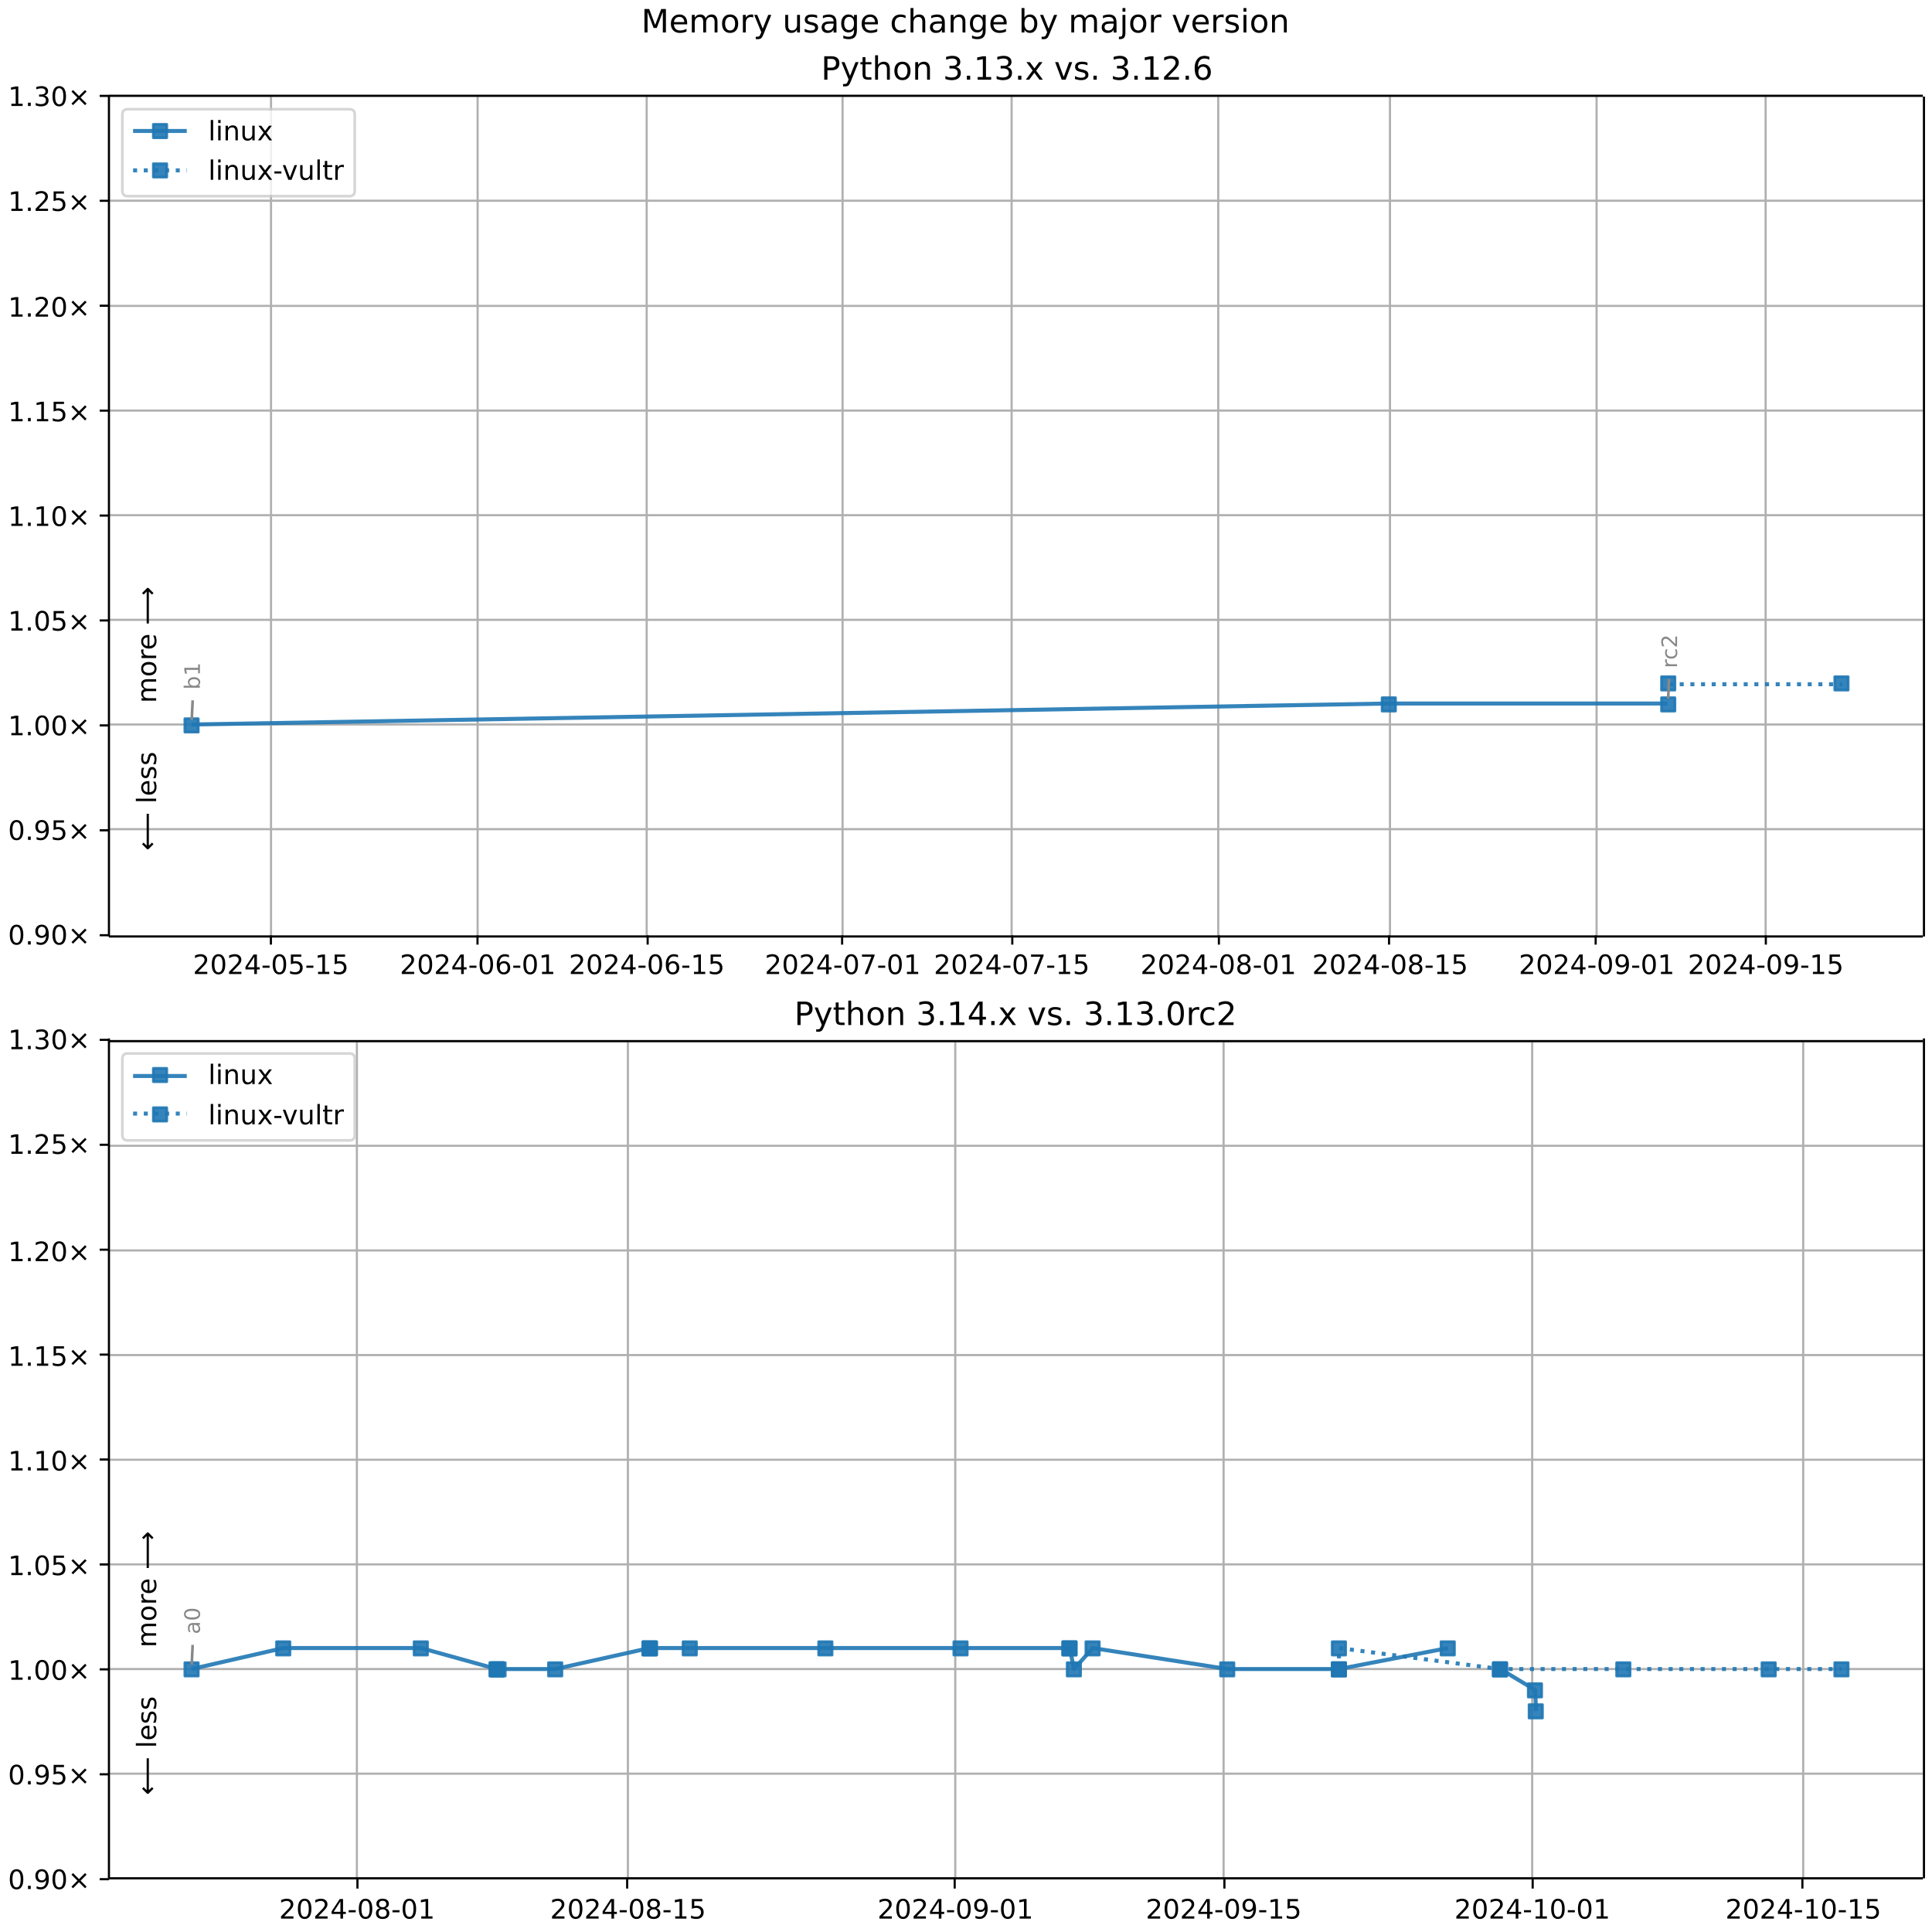
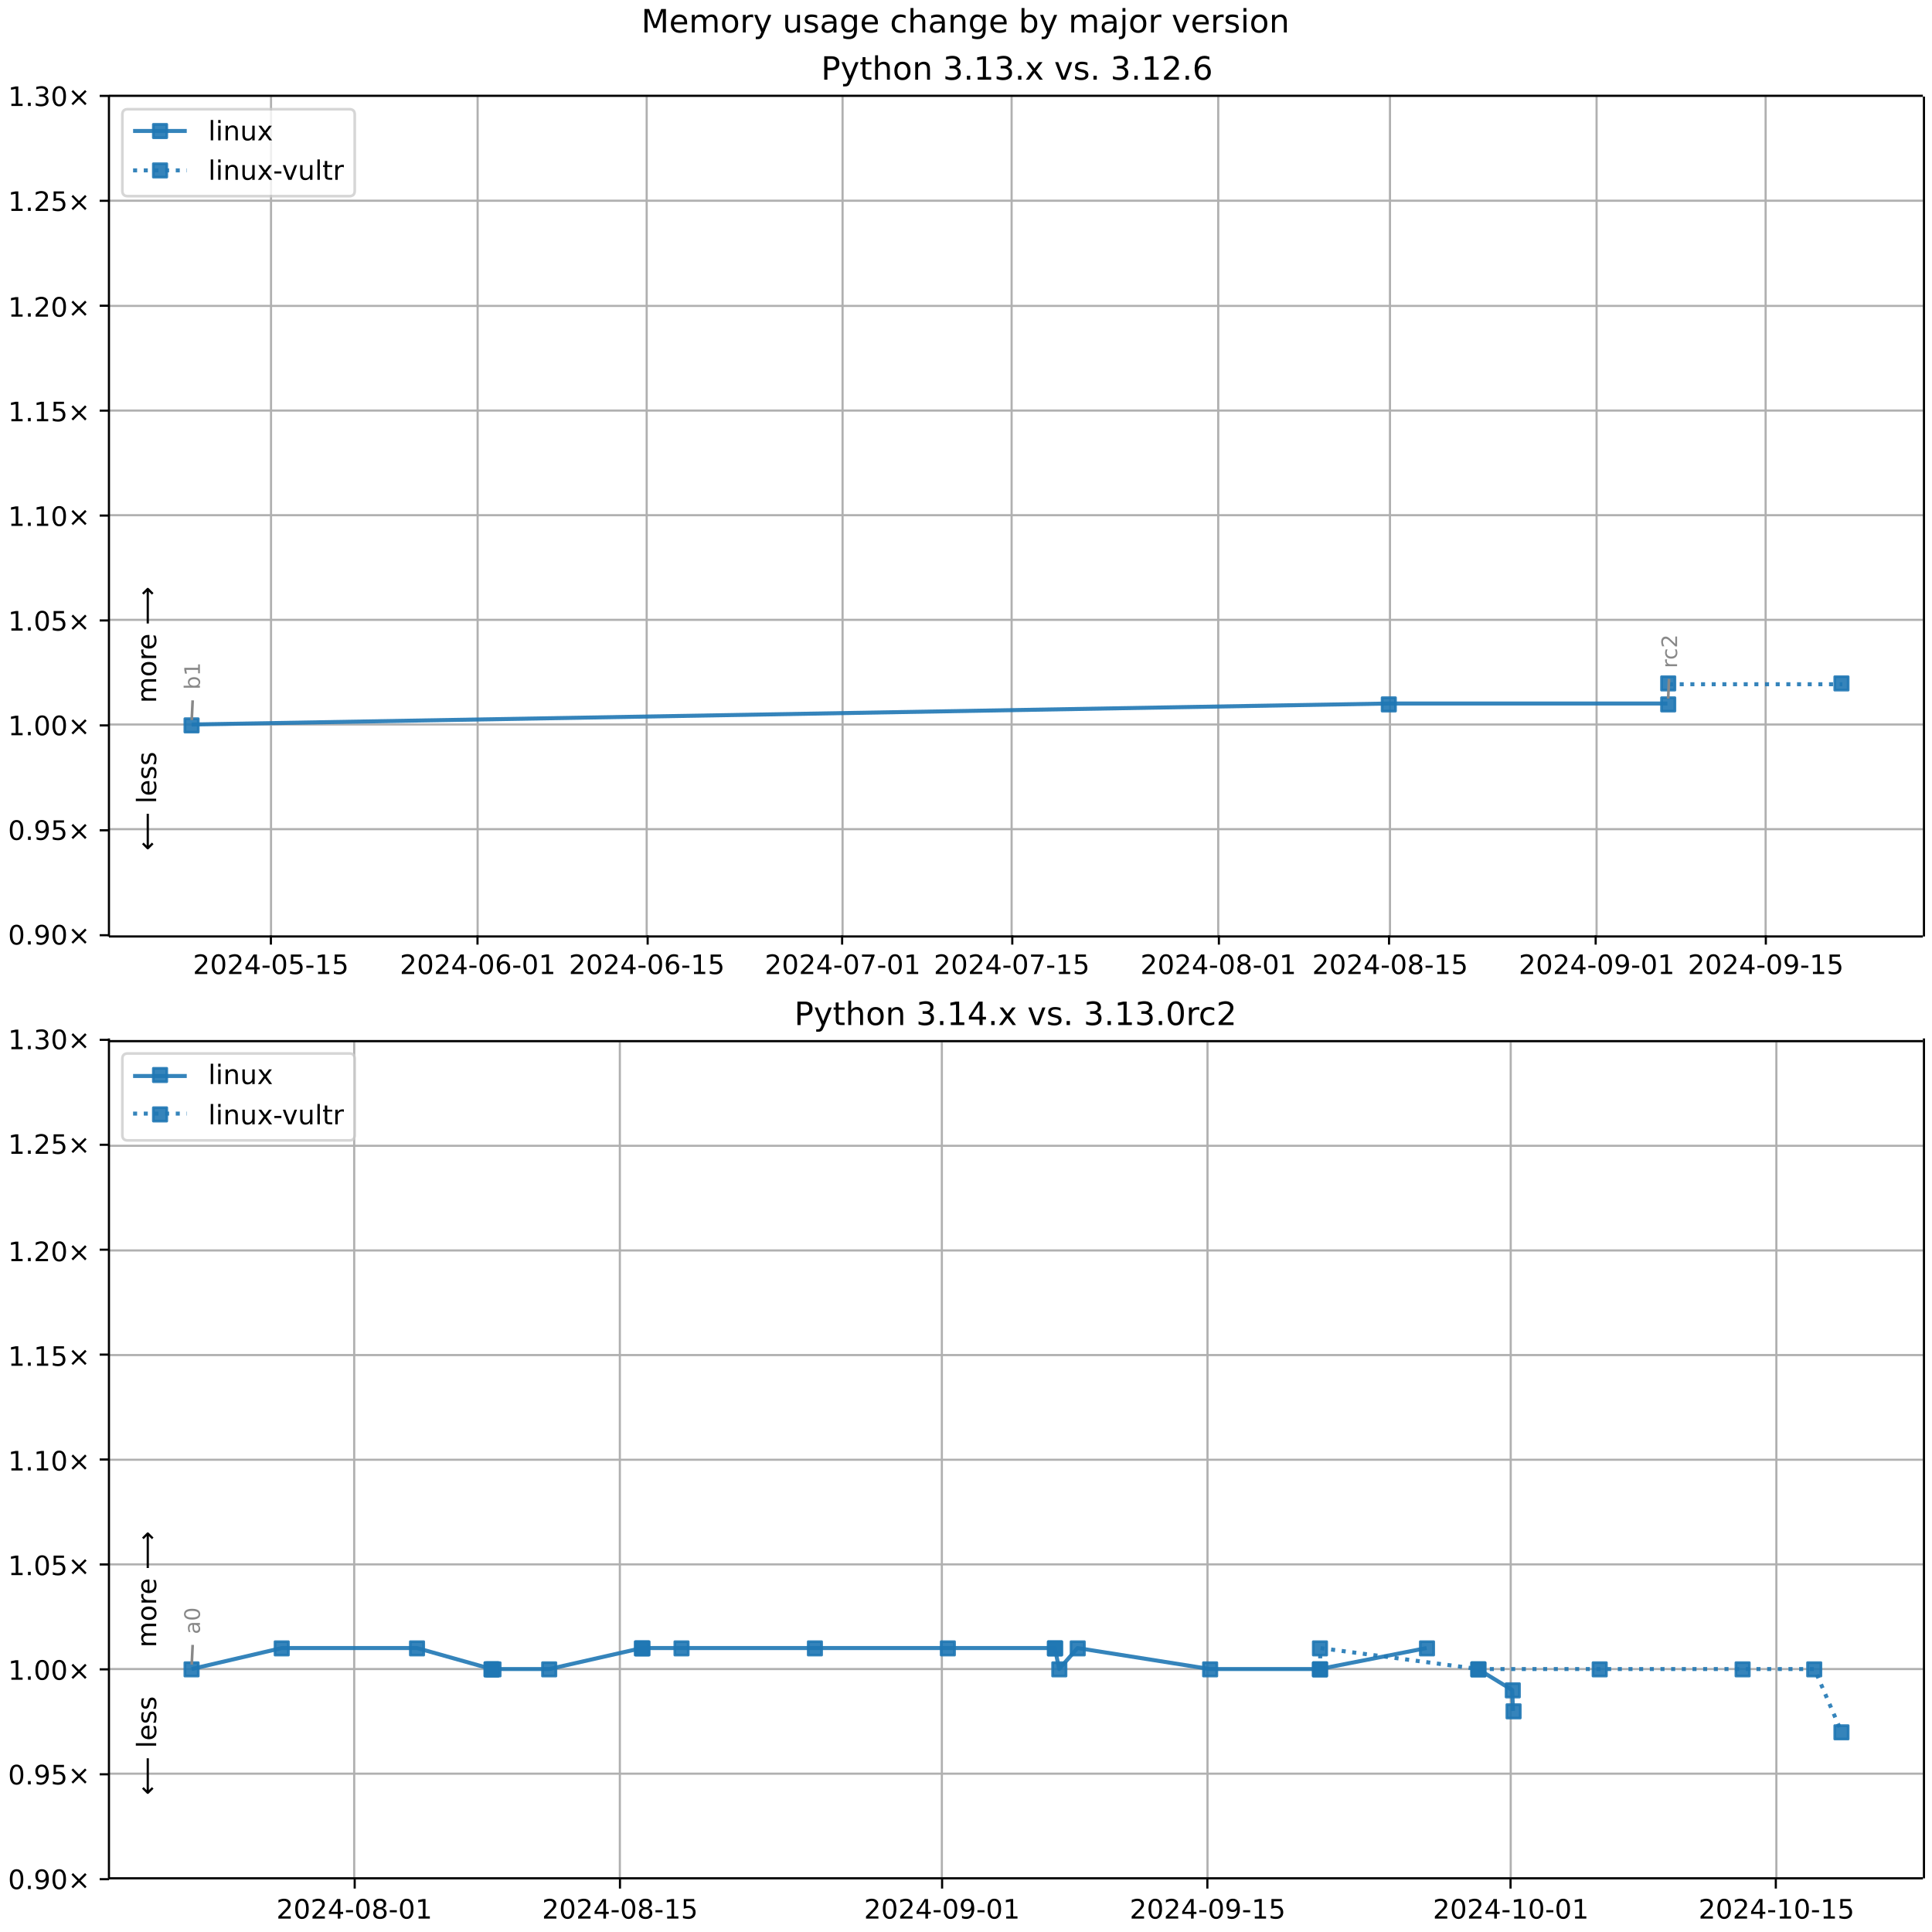
<svg xmlns="http://www.w3.org/2000/svg" xmlns:xlink="http://www.w3.org/1999/xlink" width="720pt" height="720pt" version="1.1" viewBox="0 0 720 720">
  <defs>
    <style type="text/css">*{stroke-linejoin: round; stroke-linecap: butt}</style>
  </defs>
  <path d="m0 720h720v-720h-720z" fill="#fff" />
  <path d="m40.6 349h676v-313h-676z" fill="#fff" />
  <path d="m101 349v-313" clip-path="url(#g)" fill="none" stroke="#b0b0b0" stroke-linecap="square" stroke-width=".8" />
  <defs>
    <path id="m" d="m0 0v3.5" stroke="#000" stroke-width=".8" />
  </defs>
  <use x="100.953" y="348.529" stroke="#000000" stroke-width=".8" xlink:href="#m" />
  <g transform="translate(71.9 363) scale(.1 -.1)">
    <defs>
      <path id="d" transform="scale(.0156)" d="m1228 531h2203v-531h-2962v531q359 372 979 998 621 627 780 809 303 340 423 576 121 236 121 464 0 372-261 606-261 235-680 235-297 0-627-103-329-103-704-313v638q381 153 712 231 332 78 607 78 725 0 1156-363 431-362 431-968 0-288-108-546-107-257-392-607-78-91-497-524-418-433-1181-1211z" />
      <path id="a" transform="scale(.0156)" d="m2034 4250q-487 0-733-480-245-479-245-1442 0-959 245-1439 246-480 733-480 491 0 736 480 246 480 246 1439 0 963-246 1442-245 480-736 480zm0 500q785 0 1199-621 414-620 414-1801 0-1178-414-1799-414-620-1199-620-784 0-1198 620-414 621-414 1799 0 1181 414 1801 414 621 1198 621z" />
      <path id="l" transform="scale(.0156)" d="m2419 4116-1594-2491h1594v2491zm-166 550h794v-3041h666v-525h-666v-1100h-628v1100h-2106v609l1940 2957z" />
      <path id="e" transform="scale(.0156)" d="m313 2009h1684v-512h-1684v512z" />
      <path id="k" transform="scale(.0156)" d="m691 4666h2478v-532h-1900v-1143q137 47 274 70 138 23 276 23 781 0 1237-428 457-428 457-1159 0-753-469-1171-469-417-1322-417-294 0-599 50-304 50-629 150v635q281-153 581-228t634-75q541 0 856 284 316 284 316 772 0 487-316 771-315 285-856 285-253 0-505-56-251-56-513-175v2344z" />
      <path id="b" transform="scale(.0156)" d="m794 531h1031v3560l-1122-225v575l1116 225h631v-4135h1031v-531h-2687v531z" />
    </defs>
    <use xlink:href="#d" />
    <use x="63.623" xlink:href="#a" />
    <use x="127.246" xlink:href="#d" />
    <use x="190.869" xlink:href="#l" />
    <use x="254.492" xlink:href="#e" />
    <use x="290.576" xlink:href="#a" />
    <use x="354.199" xlink:href="#k" />
    <use x="417.822" xlink:href="#e" />
    <use x="453.906" xlink:href="#b" />
    <use x="517.529" xlink:href="#k" />
  </g>
  <path d="m178 349v-313" clip-path="url(#g)" fill="none" stroke="#b0b0b0" stroke-linecap="square" stroke-width=".8" />
  <use x="177.953" y="348.529" stroke="#000000" stroke-width=".8" xlink:href="#m" />
  <g transform="translate(149 363) scale(.1 -.1)">
    <defs>
      <path id="ag" transform="scale(.0156)" d="m2113 2584q-425 0-674-291-248-290-248-796 0-503 248-796 249-292 674-292t673 292q248 293 248 796 0 506-248 796-248 291-673 291zm1253 1979v-575q-238 112-480 171-242 60-480 60-625 0-955-422-329-422-376-1275 184 272 462 417 279 145 613 145 703 0 1111-427 408-426 408-1160 0-719-425-1154-425-434-1131-434-810 0-1238 620-428 621-428 1799 0 1106 525 1764t1409 658q238 0 480-47t505-140z" />
    </defs>
    <use xlink:href="#d" />
    <use x="63.623" xlink:href="#a" />
    <use x="127.246" xlink:href="#d" />
    <use x="190.869" xlink:href="#l" />
    <use x="254.492" xlink:href="#e" />
    <use x="290.576" xlink:href="#a" />
    <use x="354.199" xlink:href="#ag" />
    <use x="417.822" xlink:href="#e" />
    <use x="453.906" xlink:href="#a" />
    <use x="517.529" xlink:href="#b" />
  </g>
  <path d="m241 349v-313" clip-path="url(#g)" fill="none" stroke="#b0b0b0" stroke-linecap="square" stroke-width=".8" />
  <use x="241.365" y="348.529" stroke="#000000" stroke-width=".8" xlink:href="#m" />
  <g transform="translate(212 363) scale(.1 -.1)">
    <use xlink:href="#d" />
    <use x="63.623" xlink:href="#a" />
    <use x="127.246" xlink:href="#d" />
    <use x="190.869" xlink:href="#l" />
    <use x="254.492" xlink:href="#e" />
    <use x="290.576" xlink:href="#a" />
    <use x="354.199" xlink:href="#ag" />
    <use x="417.822" xlink:href="#e" />
    <use x="453.906" xlink:href="#b" />
    <use x="517.529" xlink:href="#k" />
  </g>
  <path d="m314 349v-313" clip-path="url(#g)" fill="none" stroke="#b0b0b0" stroke-linecap="square" stroke-width=".8" />
  <use x="313.835" y="348.529" stroke="#000000" stroke-width=".8" xlink:href="#m" />
  <g transform="translate(285 363) scale(.1 -.1)">
    <defs>
      <path id="ak" transform="scale(.0156)" d="m525 4666h3e3v-269l-1694-4397h-659l1594 4134h-2241v532z" />
    </defs>
    <use xlink:href="#d" />
    <use x="63.623" xlink:href="#a" />
    <use x="127.246" xlink:href="#d" />
    <use x="190.869" xlink:href="#l" />
    <use x="254.492" xlink:href="#e" />
    <use x="290.576" xlink:href="#a" />
    <use x="354.199" xlink:href="#ak" />
    <use x="417.822" xlink:href="#e" />
    <use x="453.906" xlink:href="#a" />
    <use x="517.529" xlink:href="#b" />
  </g>
  <path d="m377 349v-313" clip-path="url(#g)" fill="none" stroke="#b0b0b0" stroke-linecap="square" stroke-width=".8" />
  <use x="377.247" y="348.529" stroke="#000000" stroke-width=".8" xlink:href="#m" />
  <g transform="translate(348 363) scale(.1 -.1)">
    <use xlink:href="#d" />
    <use x="63.623" xlink:href="#a" />
    <use x="127.246" xlink:href="#d" />
    <use x="190.869" xlink:href="#l" />
    <use x="254.492" xlink:href="#e" />
    <use x="290.576" xlink:href="#a" />
    <use x="354.199" xlink:href="#ak" />
    <use x="417.822" xlink:href="#e" />
    <use x="453.906" xlink:href="#b" />
    <use x="517.529" xlink:href="#k" />
  </g>
  <path d="m454 349v-313" clip-path="url(#g)" fill="none" stroke="#b0b0b0" stroke-linecap="square" stroke-width=".8" />
  <use x="454.247" y="348.529" stroke="#000000" stroke-width=".8" xlink:href="#m" />
  <g transform="translate(425 363) scale(.1 -.1)">
    <defs>
      <path id="ad" transform="scale(.0156)" d="m2034 2216q-450 0-708-241-257-241-257-662 0-422 257-663 258-241 708-241t709 242q260 243 260 662 0 421-258 662-257 241-711 241zm-631 268q-406 100-633 378-226 279-226 679 0 559 398 884 399 325 1092 325 697 0 1094-325t397-884q0-400-227-679-226-278-629-378 456-106 710-416 255-309 255-755 0-679-414-1042-414-362-1186-362-771 0-1186 362-414 363-414 1042 0 446 256 755 257 310 713 416zm-231 997q0-362 226-565 227-203 636-203 407 0 636 203 230 203 230 565 0 363-230 566-229 203-636 203-409 0-636-203-226-203-226-566z" />
    </defs>
    <use xlink:href="#d" />
    <use x="63.623" xlink:href="#a" />
    <use x="127.246" xlink:href="#d" />
    <use x="190.869" xlink:href="#l" />
    <use x="254.492" xlink:href="#e" />
    <use x="290.576" xlink:href="#a" />
    <use x="354.199" xlink:href="#ad" />
    <use x="417.822" xlink:href="#e" />
    <use x="453.906" xlink:href="#a" />
    <use x="517.529" xlink:href="#b" />
  </g>
  <path d="m518 349v-313" clip-path="url(#g)" fill="none" stroke="#b0b0b0" stroke-linecap="square" stroke-width=".8" />
  <use x="517.659" y="348.529" stroke="#000000" stroke-width=".8" xlink:href="#m" />
  <g transform="translate(489 363) scale(.1 -.1)">
    <use xlink:href="#d" />
    <use x="63.623" xlink:href="#a" />
    <use x="127.246" xlink:href="#d" />
    <use x="190.869" xlink:href="#l" />
    <use x="254.492" xlink:href="#e" />
    <use x="290.576" xlink:href="#a" />
    <use x="354.199" xlink:href="#ad" />
    <use x="417.822" xlink:href="#e" />
    <use x="453.906" xlink:href="#b" />
    <use x="517.529" xlink:href="#k" />
  </g>
  <path d="m595 349v-313" clip-path="url(#g)" fill="none" stroke="#b0b0b0" stroke-linecap="square" stroke-width=".8" />
  <use x="594.659" y="348.529" stroke="#000000" stroke-width=".8" xlink:href="#m" />
  <g transform="translate(566 363) scale(.1 -.1)">
    <defs>
      <path id="s" transform="scale(.0156)" d="m703 97v575q238-113 481-172 244-59 479-59 625 0 954 420 330 420 377 1277-181-269-460-413-278-144-615-144-700 0-1108 423-408 424-408 1159 0 718 425 1152 425 435 1131 435 810 0 1236-621 427-620 427-1801 0-1103-524-1761-523-658-1407-658-238 0-482 47-243 47-506 141zm1256 1978q425 0 673 290 249 291 249 798 0 503-249 795-248 292-673 292t-673-292-248-795q0-507 248-798 248-290 673-290z" />
    </defs>
    <use xlink:href="#d" />
    <use x="63.623" xlink:href="#a" />
    <use x="127.246" xlink:href="#d" />
    <use x="190.869" xlink:href="#l" />
    <use x="254.492" xlink:href="#e" />
    <use x="290.576" xlink:href="#a" />
    <use x="354.199" xlink:href="#s" />
    <use x="417.822" xlink:href="#e" />
    <use x="453.906" xlink:href="#a" />
    <use x="517.529" xlink:href="#b" />
  </g>
  <path d="m658 349v-313" clip-path="url(#g)" fill="none" stroke="#b0b0b0" stroke-linecap="square" stroke-width=".8" />
  <use x="658.071" y="348.529" stroke="#000000" stroke-width=".8" xlink:href="#m" />
  <g transform="translate(629 363) scale(.1 -.1)">
    <use xlink:href="#d" />
    <use x="63.623" xlink:href="#a" />
    <use x="127.246" xlink:href="#d" />
    <use x="190.869" xlink:href="#l" />
    <use x="254.492" xlink:href="#e" />
    <use x="290.576" xlink:href="#a" />
    <use x="354.199" xlink:href="#s" />
    <use x="417.822" xlink:href="#e" />
    <use x="453.906" xlink:href="#b" />
    <use x="517.529" xlink:href="#k" />
  </g>
  <path d="m40.6 349h676" clip-path="url(#g)" fill="none" stroke="#b0b0b0" stroke-linecap="square" stroke-width=".8" />
  <defs>
    <path id="i" d="m0 0h-3.5" stroke="#000" stroke-width=".8" />
  </defs>
  <use x="40.646" y="348.529" stroke="#000000" stroke-width=".8" xlink:href="#i" />
  <g transform="translate(3 352) scale(.1 -.1)">
    <defs>
      <path id="f" transform="scale(.0156)" d="m684 794h660v-794h-660v794z" />
      <path id="j" transform="scale(.0156)" d="m4488 3438-1429-1435 1429-1428-372-378-1435 1434-1434-1434-369 378 1425 1428-1425 1435 369 378 1434-1435 1435 1435 372-378z" />
    </defs>
    <use xlink:href="#a" />
    <use x="63.623" xlink:href="#f" />
    <use x="95.41" xlink:href="#s" />
    <use x="159.033" xlink:href="#a" />
    <use x="222.656" xlink:href="#j" />
  </g>
  <path d="m40.6 309h676" clip-path="url(#g)" fill="none" stroke="#b0b0b0" stroke-linecap="square" stroke-width=".8" />
  <use x="40.646" y="309.429" stroke="#000000" stroke-width=".8" xlink:href="#i" />
  <g transform="translate(3 313) scale(.1 -.1)">
    <use xlink:href="#a" />
    <use x="63.623" xlink:href="#f" />
    <use x="95.41" xlink:href="#s" />
    <use x="159.033" xlink:href="#k" />
    <use x="222.656" xlink:href="#j" />
  </g>
  <path d="m40.6 270h676" clip-path="url(#g)" fill="none" stroke="#b0b0b0" stroke-linecap="square" stroke-width=".8" />
  <use x="40.646" y="270.33" stroke="#000000" stroke-width=".8" xlink:href="#i" />
  <g transform="translate(3 274) scale(.1 -.1)">
    <use xlink:href="#b" />
    <use x="63.623" xlink:href="#f" />
    <use x="95.41" xlink:href="#a" />
    <use x="159.033" xlink:href="#a" />
    <use x="222.656" xlink:href="#j" />
  </g>
  <path d="m40.6 231h676" clip-path="url(#g)" fill="none" stroke="#b0b0b0" stroke-linecap="square" stroke-width=".8" />
  <use x="40.646" y="231.23" stroke="#000000" stroke-width=".8" xlink:href="#i" />
  <g transform="translate(3 235) scale(.1 -.1)">
    <use xlink:href="#b" />
    <use x="63.623" xlink:href="#f" />
    <use x="95.41" xlink:href="#a" />
    <use x="159.033" xlink:href="#k" />
    <use x="222.656" xlink:href="#j" />
  </g>
  <path d="m40.6 192h676" clip-path="url(#g)" fill="none" stroke="#b0b0b0" stroke-linecap="square" stroke-width=".8" />
  <use x="40.646" y="192.131" stroke="#000000" stroke-width=".8" xlink:href="#i" />
  <g transform="translate(3 196) scale(.1 -.1)">
    <use xlink:href="#b" />
    <use x="63.623" xlink:href="#f" />
    <use x="95.41" xlink:href="#b" />
    <use x="159.033" xlink:href="#a" />
    <use x="222.656" xlink:href="#j" />
  </g>
  <path d="m40.6 153h676" clip-path="url(#g)" fill="none" stroke="#b0b0b0" stroke-linecap="square" stroke-width=".8" />
  <use x="40.646" y="153.031" stroke="#000000" stroke-width=".8" xlink:href="#i" />
  <g transform="translate(3 157) scale(.1 -.1)">
    <use xlink:href="#b" />
    <use x="63.623" xlink:href="#f" />
    <use x="95.41" xlink:href="#b" />
    <use x="159.033" xlink:href="#k" />
    <use x="222.656" xlink:href="#j" />
  </g>
  <path d="m40.6 114h676" clip-path="url(#g)" fill="none" stroke="#b0b0b0" stroke-linecap="square" stroke-width=".8" />
  <use x="40.646" y="113.932" stroke="#000000" stroke-width=".8" xlink:href="#i" />
  <g transform="translate(3 118) scale(.1 -.1)">
    <use xlink:href="#b" />
    <use x="63.623" xlink:href="#f" />
    <use x="95.41" xlink:href="#d" />
    <use x="159.033" xlink:href="#a" />
    <use x="222.656" xlink:href="#j" />
  </g>
  <path d="m40.6 74.8h676" clip-path="url(#g)" fill="none" stroke="#b0b0b0" stroke-linecap="square" stroke-width=".8" />
  <use x="40.646" y="74.832" stroke="#000000" stroke-width=".8" xlink:href="#i" />
  <g transform="translate(3 78.6) scale(.1 -.1)">
    <use xlink:href="#b" />
    <use x="63.623" xlink:href="#f" />
    <use x="95.41" xlink:href="#d" />
    <use x="159.033" xlink:href="#k" />
    <use x="222.656" xlink:href="#j" />
  </g>
  <path d="m40.6 35.7h676" clip-path="url(#g)" fill="none" stroke="#b0b0b0" stroke-linecap="square" stroke-width=".8" />
  <use x="40.646" y="35.733" stroke="#000000" stroke-width=".8" xlink:href="#i" />
  <g transform="translate(3 39.5) scale(.1 -.1)">
    <defs>
      <path id="t" transform="scale(.0156)" d="m2597 2516q453-97 707-404 255-306 255-756 0-690-475-1069-475-378-1350-378-293 0-604 58t-642 174v609q262-153 574-231 313-78 654-78 593 0 904 234t311 681q0 413-289 645-289 233-804 233h-544v519h569q465 0 712 186t247 536q0 359-255 551-254 193-729 193-260 0-557-57-297-56-653-174v562q360 100 674 150t592 50q719 0 1137-327 419-326 419-882 0-388-222-655t-631-370z" />
    </defs>
    <use xlink:href="#b" />
    <use x="63.623" xlink:href="#f" />
    <use x="95.41" xlink:href="#t" />
    <use x="159.033" xlink:href="#a" />
    <use x="222.656" xlink:href="#j" />
  </g>
  <path d="m71.4 270 446-7.82h104" clip-path="url(#g)" fill="none" stroke="#1f77b4" stroke-linecap="square" stroke-opacity=".9" stroke-width="1.5" />
  <defs>
    <path id="c" d="m-2.5 2.5h5v-5h-5z" stroke="#1f77b4" stroke-opacity=".9" />
  </defs>
  <g clip-path="url(#g)" fill="#1f77b4" fill-opacity=".9" stroke="#1f77b4" stroke-opacity=".9">
    <use x="71.389" y="270.33" xlink:href="#c" />
    <use x="517.569" y="262.51" xlink:href="#c" />
    <use x="621.695" y="262.51" xlink:href="#c" />
  </g>
  <g stroke="#1f77b4" stroke-opacity=".9">
    <path d="m622 255h64.6" clip-path="url(#g)" fill="none" stroke-dasharray="1.5,2.475" stroke-width="1.5" />
    <g clip-path="url(#g)" fill="#1f77b4" fill-opacity=".9">
      <use x="621.695" y="254.69" xlink:href="#c" />
      <use x="686.256" y="254.69" xlink:href="#c" />
    </g>
  </g>
  <path d="m40.6 349v-313" fill="none" stroke="#000" stroke-linecap="square" stroke-width=".8" />
  <path d="m717 349v-313" fill="none" stroke="#000" stroke-linecap="square" stroke-width=".8" />
  <path d="m40.6 349h676" fill="none" stroke="#000" stroke-linecap="square" stroke-width=".8" />
  <path d="m40.6 35.7h676" fill="none" stroke="#000" stroke-linecap="square" stroke-width=".8" />
  <path d="m71.8 261-0.348 7.35" fill="none" stroke="#888" stroke-linecap="round" />
  <g transform="translate(74.5 257) rotate(-90) scale(.08 -.08)" fill="#888">
    <defs>
      <path id="ai" transform="scale(.0156)" d="m3116 1747q0 634-261 995t-717 361q-457 0-718-361t-261-995 261-995 718-361q456 0 717 361t261 995zm-1957 1222q182 312 458 463 277 152 661 152 638 0 1036-506 399-506 399-1331t-399-1332q-398-506-1036-506-384 0-661 152-276 152-458 464v-525h-578v4863h578v-1894z" />
    </defs>
    <use xlink:href="#ai" />
    <use x="63.477" xlink:href="#b" />
  </g>
  <path d="m622 253-0.326 7.34" fill="none" stroke="#888" stroke-linecap="round" />
  <g transform="translate(625 249) rotate(-90) scale(.08 -.08)" fill="#888">
    <defs>
      <path id="n" transform="scale(.0156)" d="m2631 2963q-97 56-211 82-114 27-251 27-488 0-749-317t-261-911v-1844h-578v3500h578v-544q182 319 472 473 291 155 707 155 59 0 131-8 72-7 159-23l3-590z" />
      <path id="af" transform="scale(.0156)" d="m3122 3366v-538q-244 135-489 202t-495 67q-560 0-870-355-309-354-309-995t309-996q310-354 870-354 250 0 495 67t489 202v-532q-241-112-499-168-257-57-548-57-791 0-1257 497-465 497-465 1341 0 856 470 1346 471 491 1290 491 265 0 518-55 253-54 491-163z" />
    </defs>
    <use xlink:href="#n" />
    <use x="38.863" xlink:href="#af" />
    <use x="93.844" xlink:href="#d" />
  </g>
  <g clip-path="url(#g)">
    <g transform="translate(58.2 262) rotate(-90) scale(.1 -.1)">
      <defs>
        <path id="ab" transform="scale(.0156)" d="m3328 2828q216 388 516 572t706 184q547 0 844-383 297-382 297-1088v-2113h-578v2094q0 503-179 746-178 244-543 244-447 0-707-297-259-296-259-809v-1978h-578v2094q0 506-178 748t-550 242q-441 0-701-298-259-298-259-808v-1978h-578v3500h578v-544q197 322 472 475t653 153q382 0 649-194 267-193 395-562z" />
        <path id="v" transform="scale(.0156)" d="m1959 3097q-462 0-731-361t-269-989 267-989q268-361 733-361 460 0 728 362 269 363 269 988 0 622-269 986-268 364-728 364zm0 487q750 0 1178-488 429-487 429-1349 0-859-429-1349-428-489-1178-489-753 0-1180 489-426 490-426 1349 0 862 426 1349 427 488 1180 488z" />
        <path id="r" transform="scale(.0156)" d="m3597 1894v-281h-2644q38-594 358-905t892-311q331 0 642 81t618 244v-544q-310-131-635-200t-659-69q-838 0-1327 487-489 488-489 1320 0 859 464 1363 464 505 1252 505 706 0 1117-455 411-454 411-1235zm-575 169q-6 471-264 752-258 282-683 282-481 0-770-272t-333-766l2050 4z" />
        <path id="al" transform="scale(.0156)" d="m8863 2147v-281l-1229-1228-375 375 729 728h-7622v531h7622l-729 728 375 375 1229-1228z" />
      </defs>
      <use xlink:href="#ab" />
      <use x="97.412" xlink:href="#v" />
      <use x="158.594" xlink:href="#n" />
      <use x="197.457" xlink:href="#r" />
      <use x="258.98" xlink:href="#DejaVuSans-20" />
      <use x="290.768" xlink:href="#al" />
    </g>
  </g>
  <g clip-path="url(#g)">
    <g transform="translate(58.2 317) rotate(-90) scale(.1 -.1)">
      <defs>
        <path id="am" transform="scale(.0156)" d="m313 1866v281l1228 1228 375-375-728-728h7621v-531h-7621l728-728-375-375-1228 1228z" />
        <path id="q" transform="scale(.0156)" d="m603 4863h575v-4863h-575v4863z" />
        <path id="o" transform="scale(.0156)" d="m2834 3397v-544q-243 125-506 187-262 63-544 63-428 0-642-131t-214-394q0-200 153-314t616-217l197-44q612-131 870-370t258-667q0-488-386-773-386-284-1061-284-281 0-586 55t-642 164v594q319-166 628-249 309-82 613-82 406 0 624 139 219 139 219 392 0 234-158 359-157 125-692 241l-200 47q-534 112-772 345-237 233-237 639 0 494 350 762 350 269 994 269 318 0 599-47 282-46 519-140z" />
      </defs>
      <use xlink:href="#am" />
      <use x="143.359" xlink:href="#DejaVuSans-20" />
      <use x="175.146" xlink:href="#q" />
      <use x="202.93" xlink:href="#r" />
      <use x="264.453" xlink:href="#o" />
      <use x="316.553" xlink:href="#o" />
    </g>
  </g>
  <g transform="translate(306 29.7) scale(.12 -.12)">
    <defs>
      <path id="aj" transform="scale(.0156)" d="m1259 4147v-1753h794q441 0 681 228 241 228 241 650 0 419-241 647-240 228-681 228h-794zm-631 519h1425q785 0 1186-355 402-355 402-1039 0-691-402-1044-401-353-1186-353h-794v-1875h-631v4666z" />
      <path id="z" transform="scale(.0156)" d="m2059-325q-243-625-475-815-231-191-618-191h-460v481h338q237 0 368 113 132 112 291 531l103 262-1415 3444h609l1094-2737 1094 2737h609l-1538-3825z" />
      <path id="aa" transform="scale(.0156)" d="m1172 4494v-994h1184v-447h-1184v-1900q0-428 117-550t477-122h590v-481h-590q-666 0-919 248-253 249-253 905v1900h-422v447h422v994h578z" />
      <path id="ae" transform="scale(.0156)" d="m3513 2113v-2113h-575v2094q0 497-194 743-194 247-581 247-466 0-735-297-269-296-269-809v-1978h-578v4863h578v-1907q207 316 486 472 280 156 646 156 603 0 912-373 310-373 310-1098z" />
      <path id="p" transform="scale(.0156)" d="m3513 2113v-2113h-575v2094q0 497-194 743-194 247-581 247-466 0-735-297-269-296-269-809v-1978h-578v3500h578v-544q207 316 486 472 280 156 646 156 603 0 912-373 310-373 310-1098z" />
      <path id="w" transform="scale(.0156)" d="m3513 3500-1266-1703 1331-1797h-678l-1019 1375-1018-1375h-679l1360 1831-1244 1669h678l928-1247 928 1247h679z" />
      <path id="x" transform="scale(.0156)" d="m191 3500h609l1094-2937 1094 2937h609l-1313-3500h-781l-1312 3500z" />
    </defs>
    <use xlink:href="#aj" />
    <use x="60.303" xlink:href="#z" />
    <use x="119.482" xlink:href="#aa" />
    <use x="158.691" xlink:href="#ae" />
    <use x="222.07" xlink:href="#v" />
    <use x="283.252" xlink:href="#p" />
    <use x="346.631" xlink:href="#DejaVuSans-20" />
    <use x="378.418" xlink:href="#t" />
    <use x="442.041" xlink:href="#f" />
    <use x="473.828" xlink:href="#b" />
    <use x="537.451" xlink:href="#t" />
    <use x="601.074" xlink:href="#f" />
    <use x="632.861" xlink:href="#w" />
    <use x="692.041" xlink:href="#DejaVuSans-20" />
    <use x="723.828" xlink:href="#x" />
    <use x="783.008" xlink:href="#o" />
    <use x="835.107" xlink:href="#f" />
    <use x="866.895" xlink:href="#DejaVuSans-20" />
    <use x="898.682" xlink:href="#t" />
    <use x="962.305" xlink:href="#f" />
    <use x="994.092" xlink:href="#b" />
    <use x="1057.715" xlink:href="#d" />
    <use x="1121.338" xlink:href="#f" />
    <use x="1153.125" xlink:href="#ag" />
  </g>
  <path d="m47.6 73.1h82.6q2 0 2-2v-28.4q0-2-2-2h-82.6q-2 0-2 2v28.4q0 2 2 2z" fill="#fff" opacity=".8" stroke="#ccc" />
  <path d="m49.6 48.8h10 10" fill="none" stroke="#1f77b4" stroke-linecap="square" stroke-opacity=".9" stroke-width="1.5" />
  <use x="59.646" y="48.831" fill="#1f77b4" fill-opacity=".9" stroke="#1f77b4" stroke-opacity=".9" xlink:href="#c" />
  <g transform="translate(77.6 52.3) scale(.1 -.1)">
    <defs>
      <path id="y" transform="scale(.0156)" d="m603 3500h575v-3500h-575v3500zm0 1363h575v-729h-575v729z" />
      <path id="u" transform="scale(.0156)" d="m544 1381v2119h575v-2097q0-497 193-746 194-248 582-248 465 0 735 297 271 297 271 810v1984h575v-3500h-575v538q-209-319-486-474-276-155-642-155-603 0-916 375-312 375-312 1097zm1447 2203z" />
    </defs>
    <use xlink:href="#q" />
    <use x="27.783" xlink:href="#y" />
    <use x="55.566" xlink:href="#p" />
    <use x="118.945" xlink:href="#u" />
    <use x="182.324" xlink:href="#w" />
  </g>
  <path d="m49.6 63.5h10 10" fill="none" stroke="#1f77b4" stroke-dasharray="1.5,2.475" stroke-opacity=".9" stroke-width="1.5" />
  <use x="59.646" y="63.509" fill="#1f77b4" fill-opacity=".9" stroke="#1f77b4" stroke-opacity=".9" xlink:href="#c" />
  <g transform="translate(77.6 67) scale(.1 -.1)">
    <use xlink:href="#q" />
    <use x="27.783" xlink:href="#y" />
    <use x="55.566" xlink:href="#p" />
    <use x="118.945" xlink:href="#u" />
    <use x="182.324" xlink:href="#w" />
    <use x="241.504" xlink:href="#e" />
    <use x="274.963" xlink:href="#x" />
    <use x="334.143" xlink:href="#u" />
    <use x="397.521" xlink:href="#q" />
    <use x="425.305" xlink:href="#aa" />
    <use x="464.514" xlink:href="#n" />
  </g>
  <path d="m40.6 700h676v-313h-676z" fill="#fff" />
-   <path d="m133 700v-313" clip-path="url(#h)" fill="none" stroke="#b0b0b0" stroke-linecap="square" stroke-width=".8" />
-   <use x="133.206" y="700.322" stroke="#000000" stroke-width=".8" xlink:href="#m" />
-   <g transform="translate(104 715) scale(.1 -.1)">
+   <path d="m132 700v-313" clip-path="url(#h)" fill="none" stroke="#b0b0b0" stroke-linecap="square" stroke-width=".8" />
+   <use x="132.186" y="700.322" stroke="#000000" stroke-width=".8" xlink:href="#m" />
+   <g transform="translate(103 715) scale(.1 -.1)">
    <use xlink:href="#d" />
    <use x="63.623" xlink:href="#a" />
    <use x="127.246" xlink:href="#d" />
    <use x="190.869" xlink:href="#l" />
    <use x="254.492" xlink:href="#e" />
    <use x="290.576" xlink:href="#a" />
    <use x="354.199" xlink:href="#ad" />
    <use x="417.822" xlink:href="#e" />
    <use x="453.906" xlink:href="#a" />
    <use x="517.529" xlink:href="#b" />
  </g>
-   <path d="m234 700v-313" clip-path="url(#h)" fill="none" stroke="#b0b0b0" stroke-linecap="square" stroke-width=".8" />
-   <use x="233.725" y="700.322" stroke="#000000" stroke-width=".8" xlink:href="#m" />
-   <g transform="translate(205 715) scale(.1 -.1)">
+   <path d="m231 700v-313" clip-path="url(#h)" fill="none" stroke="#b0b0b0" stroke-linecap="square" stroke-width=".8" />
+   <use x="231.046" y="700.322" stroke="#000000" stroke-width=".8" xlink:href="#m" />
+   <g transform="translate(202 715) scale(.1 -.1)">
    <use xlink:href="#d" />
    <use x="63.623" xlink:href="#a" />
    <use x="127.246" xlink:href="#d" />
    <use x="190.869" xlink:href="#l" />
    <use x="254.492" xlink:href="#e" />
    <use x="290.576" xlink:href="#a" />
    <use x="354.199" xlink:href="#ad" />
    <use x="417.822" xlink:href="#e" />
    <use x="453.906" xlink:href="#b" />
    <use x="517.529" xlink:href="#k" />
  </g>
-   <path d="m356 700v-313" clip-path="url(#h)" fill="none" stroke="#b0b0b0" stroke-linecap="square" stroke-width=".8" />
-   <use x="355.784" y="700.322" stroke="#000000" stroke-width=".8" xlink:href="#m" />
-   <g transform="translate(327 715) scale(.1 -.1)">
+   <path d="m351 700v-313" clip-path="url(#h)" fill="none" stroke="#b0b0b0" stroke-linecap="square" stroke-width=".8" />
+   <use x="351.09" y="700.322" stroke="#000000" stroke-width=".8" xlink:href="#m" />
+   <g transform="translate(322 715) scale(.1 -.1)">
    <use xlink:href="#d" />
    <use x="63.623" xlink:href="#a" />
    <use x="127.246" xlink:href="#d" />
    <use x="190.869" xlink:href="#l" />
    <use x="254.492" xlink:href="#e" />
    <use x="290.576" xlink:href="#a" />
    <use x="354.199" xlink:href="#s" />
    <use x="417.822" xlink:href="#e" />
    <use x="453.906" xlink:href="#a" />
    <use x="517.529" xlink:href="#b" />
  </g>
-   <path d="m456 700v-313" clip-path="url(#h)" fill="none" stroke="#b0b0b0" stroke-linecap="square" stroke-width=".8" />
-   <use x="456.303" y="700.322" stroke="#000000" stroke-width=".8" xlink:href="#m" />
-   <g transform="translate(427 715) scale(.1 -.1)">
+   <path d="m450 700v-313" clip-path="url(#h)" fill="none" stroke="#b0b0b0" stroke-linecap="square" stroke-width=".8" />
+   <use x="449.95" y="700.322" stroke="#000000" stroke-width=".8" xlink:href="#m" />
+   <g transform="translate(421 715) scale(.1 -.1)">
    <use xlink:href="#d" />
    <use x="63.623" xlink:href="#a" />
    <use x="127.246" xlink:href="#d" />
    <use x="190.869" xlink:href="#l" />
    <use x="254.492" xlink:href="#e" />
    <use x="290.576" xlink:href="#a" />
    <use x="354.199" xlink:href="#s" />
    <use x="417.822" xlink:href="#e" />
    <use x="453.906" xlink:href="#b" />
    <use x="517.529" xlink:href="#k" />
  </g>
-   <path d="m571 700v-313" clip-path="url(#h)" fill="none" stroke="#b0b0b0" stroke-linecap="square" stroke-width=".8" />
-   <use x="571.182" y="700.322" stroke="#000000" stroke-width=".8" xlink:href="#m" />
-   <g transform="translate(542 715) scale(.1 -.1)">
+   <path d="m563 700v-313" clip-path="url(#h)" fill="none" stroke="#b0b0b0" stroke-linecap="square" stroke-width=".8" />
+   <use x="562.933" y="700.322" stroke="#000000" stroke-width=".8" xlink:href="#m" />
+   <g transform="translate(534 715) scale(.1 -.1)">
    <use xlink:href="#d" />
    <use x="63.623" xlink:href="#a" />
    <use x="127.246" xlink:href="#d" />
    <use x="190.869" xlink:href="#l" />
    <use x="254.492" xlink:href="#e" />
    <use x="290.576" xlink:href="#b" />
    <use x="354.199" xlink:href="#a" />
    <use x="417.822" xlink:href="#e" />
    <use x="453.906" xlink:href="#a" />
    <use x="517.529" xlink:href="#b" />
  </g>
-   <path d="m672 700v-313" clip-path="url(#h)" fill="none" stroke="#b0b0b0" stroke-linecap="square" stroke-width=".8" />
-   <use x="671.701" y="700.322" stroke="#000000" stroke-width=".8" xlink:href="#m" />
-   <g transform="translate(643 715) scale(.1 -.1)">
+   <path d="m662 700v-313" clip-path="url(#h)" fill="none" stroke="#b0b0b0" stroke-linecap="square" stroke-width=".8" />
+   <use x="661.794" y="700.322" stroke="#000000" stroke-width=".8" xlink:href="#m" />
+   <g transform="translate(633 715) scale(.1 -.1)">
    <use xlink:href="#d" />
    <use x="63.623" xlink:href="#a" />
    <use x="127.246" xlink:href="#d" />
    <use x="190.869" xlink:href="#l" />
    <use x="254.492" xlink:href="#e" />
    <use x="290.576" xlink:href="#b" />
    <use x="354.199" xlink:href="#a" />
    <use x="417.822" xlink:href="#e" />
    <use x="453.906" xlink:href="#b" />
    <use x="517.529" xlink:href="#k" />
  </g>
  <path d="m40.6 700h676" clip-path="url(#h)" fill="none" stroke="#b0b0b0" stroke-linecap="square" stroke-width=".8" />
  <use x="40.646" y="700.322" stroke="#000000" stroke-width=".8" xlink:href="#i" />
  <g transform="translate(3 704) scale(.1 -.1)">
    <use xlink:href="#a" />
    <use x="63.623" xlink:href="#f" />
    <use x="95.41" xlink:href="#s" />
    <use x="159.033" xlink:href="#a" />
    <use x="222.656" xlink:href="#j" />
  </g>
  <path d="m40.6 661h676" clip-path="url(#h)" fill="none" stroke="#b0b0b0" stroke-linecap="square" stroke-width=".8" />
  <use x="40.646" y="661.222" stroke="#000000" stroke-width=".8" xlink:href="#i" />
  <g transform="translate(3 665) scale(.1 -.1)">
    <use xlink:href="#a" />
    <use x="63.623" xlink:href="#f" />
    <use x="95.41" xlink:href="#s" />
    <use x="159.033" xlink:href="#k" />
    <use x="222.656" xlink:href="#j" />
  </g>
  <path d="m40.6 622h676" clip-path="url(#h)" fill="none" stroke="#b0b0b0" stroke-linecap="square" stroke-width=".8" />
  <use x="40.646" y="622.123" stroke="#000000" stroke-width=".8" xlink:href="#i" />
  <g transform="translate(3 626) scale(.1 -.1)">
    <use xlink:href="#b" />
    <use x="63.623" xlink:href="#f" />
    <use x="95.41" xlink:href="#a" />
    <use x="159.033" xlink:href="#a" />
    <use x="222.656" xlink:href="#j" />
  </g>
  <path d="m40.6 583h676" clip-path="url(#h)" fill="none" stroke="#b0b0b0" stroke-linecap="square" stroke-width=".8" />
  <use x="40.646" y="583.023" stroke="#000000" stroke-width=".8" xlink:href="#i" />
  <g transform="translate(3 587) scale(.1 -.1)">
    <use xlink:href="#b" />
    <use x="63.623" xlink:href="#f" />
    <use x="95.41" xlink:href="#a" />
    <use x="159.033" xlink:href="#k" />
    <use x="222.656" xlink:href="#j" />
  </g>
  <path d="m40.6 544h676" clip-path="url(#h)" fill="none" stroke="#b0b0b0" stroke-linecap="square" stroke-width=".8" />
  <use x="40.646" y="543.923" stroke="#000000" stroke-width=".8" xlink:href="#i" />
  <g transform="translate(3 548) scale(.1 -.1)">
    <use xlink:href="#b" />
    <use x="63.623" xlink:href="#f" />
    <use x="95.41" xlink:href="#b" />
    <use x="159.033" xlink:href="#a" />
    <use x="222.656" xlink:href="#j" />
  </g>
  <path d="m40.6 505h676" clip-path="url(#h)" fill="none" stroke="#b0b0b0" stroke-linecap="square" stroke-width=".8" />
  <use x="40.646" y="504.824" stroke="#000000" stroke-width=".8" xlink:href="#i" />
  <g transform="translate(3 509) scale(.1 -.1)">
    <use xlink:href="#b" />
    <use x="63.623" xlink:href="#f" />
    <use x="95.41" xlink:href="#b" />
    <use x="159.033" xlink:href="#k" />
    <use x="222.656" xlink:href="#j" />
  </g>
  <path d="m40.6 466h676" clip-path="url(#h)" fill="none" stroke="#b0b0b0" stroke-linecap="square" stroke-width=".8" />
  <use x="40.646" y="465.724" stroke="#000000" stroke-width=".8" xlink:href="#i" />
  <g transform="translate(3 470) scale(.1 -.1)">
    <use xlink:href="#b" />
    <use x="63.623" xlink:href="#f" />
    <use x="95.41" xlink:href="#d" />
    <use x="159.033" xlink:href="#a" />
    <use x="222.656" xlink:href="#j" />
  </g>
  <path d="m40.6 427h676" clip-path="url(#h)" fill="none" stroke="#b0b0b0" stroke-linecap="square" stroke-width=".8" />
  <use x="40.646" y="426.625" stroke="#000000" stroke-width=".8" xlink:href="#i" />
  <g transform="translate(3 430) scale(.1 -.1)">
    <use xlink:href="#b" />
    <use x="63.623" xlink:href="#f" />
    <use x="95.41" xlink:href="#d" />
    <use x="159.033" xlink:href="#k" />
    <use x="222.656" xlink:href="#j" />
  </g>
  <path d="m40.6 388h676" clip-path="url(#h)" fill="none" stroke="#b0b0b0" stroke-linecap="square" stroke-width=".8" />
  <use x="40.646" y="387.525" stroke="#000000" stroke-width=".8" xlink:href="#i" />
  <g transform="translate(3 391) scale(.1 -.1)">
    <use xlink:href="#b" />
    <use x="63.623" xlink:href="#f" />
    <use x="95.41" xlink:href="#t" />
    <use x="159.033" xlink:href="#a" />
    <use x="222.656" xlink:href="#j" />
  </g>
  <g stroke="#1f77b4" stroke-opacity=".9">
-     <path d="m71.4 622 34.2-7.82h51.3l28.2 7.82h0.046 0.684 21.1l35.1-7.82h0.246 14.8 50.5 50.4 40.6 0.081l1.6 7.82 6.97-7.82 50.2 7.82h41.6l40.6-7.82m19.5 7.82 13 7.82 0.299 7.82" clip-path="url(#h)" fill="none" stroke-linecap="square" stroke-width="1.5" />
+     <path d="m71.4 622 33.6-7.82h50.4l27.8 7.82h0.045 0.672 20.8l34.5-7.82h0.242 14.5 49.7 49.5 39.9 0.079l1.57 7.82 6.86-7.82 49.3 7.82h40.9l39.9-7.82m19.1 7.82 12.8 7.82 0.294 7.82" clip-path="url(#h)" fill="none" stroke-linecap="square" stroke-width="1.5" />
    <g clip-path="url(#h)" fill="#1f77b4" fill-opacity=".9">
      <use x="71.389" y="622.123" xlink:href="#c" />
-       <use x="105.551" y="614.303" xlink:href="#c" />
-       <use x="156.819" y="614.303" xlink:href="#c" />
-       <use x="185.066" y="622.123" xlink:href="#c" />
-       <use x="185.112" y="622.123" xlink:href="#c" />
-       <use x="185.795" y="622.123" xlink:href="#c" />
-       <use x="206.906" y="622.123" xlink:href="#c" />
-       <use x="242.015" y="614.303" xlink:href="#c" />
-       <use x="242.261" y="614.303" xlink:href="#c" />
-       <use x="257.05" y="614.303" xlink:href="#c" />
-       <use x="307.591" y="614.303" xlink:href="#c" />
-       <use x="357.963" y="614.303" xlink:href="#c" />
-       <use x="398.525" y="614.303" xlink:href="#c" />
-       <use x="398.605" y="614.303" xlink:href="#c" />
-       <use x="400.202" y="622.123" xlink:href="#c" />
-       <use x="407.175" y="614.303" xlink:href="#c" />
-       <use x="457.349" y="622.123" xlink:href="#c" />
-       <use x="498.973" y="622.123" xlink:href="#c" />
-       <use x="539.527" y="614.303" xlink:href="#c" />
-       <use x="558.994" y="622.123" xlink:href="#c" />
-       <use x="572.033" y="629.942" xlink:href="#c" />
-       <use x="572.332" y="637.762" xlink:href="#c" />
+       <use x="104.987" y="614.303" xlink:href="#c" />
+       <use x="155.409" y="614.303" xlink:href="#c" />
+       <use x="183.19" y="622.123" xlink:href="#c" />
+       <use x="183.235" y="622.123" xlink:href="#c" />
+       <use x="183.907" y="622.123" xlink:href="#c" />
+       <use x="204.67" y="622.123" xlink:href="#c" />
+       <use x="239.199" y="614.303" xlink:href="#c" />
+       <use x="239.441" y="614.303" xlink:href="#c" />
+       <use x="253.986" y="614.303" xlink:href="#c" />
+       <use x="303.693" y="614.303" xlink:href="#c" />
+       <use x="353.234" y="614.303" xlink:href="#c" />
+       <use x="393.126" y="614.303" xlink:href="#c" />
+       <use x="393.205" y="614.303" xlink:href="#c" />
+       <use x="394.775" y="622.123" xlink:href="#c" />
+       <use x="401.633" y="614.303" xlink:href="#c" />
+       <use x="450.98" y="622.123" xlink:href="#c" />
+       <use x="491.916" y="622.123" xlink:href="#c" />
+       <use x="531.801" y="614.303" xlink:href="#c" />
+       <use x="550.947" y="622.123" xlink:href="#c" />
+       <use x="563.771" y="629.942" xlink:href="#c" />
+       <use x="564.065" y="637.762" xlink:href="#c" />
    </g>
  </g>
  <g stroke="#1f77b4" stroke-opacity=".9">
-     <path d="m499 622v-7.82l60 7.82h46 54.2 27.1" clip-path="url(#h)" fill="none" stroke-dasharray="1.5,2.475" stroke-width="1.5" />
+     <path d="m492 622v-7.82l59 7.82h45.2 53.3 26.7l10.1 23.5" clip-path="url(#h)" fill="none" stroke-dasharray="1.5,2.475" stroke-width="1.5" />
    <g clip-path="url(#h)" fill="#1f77b4" fill-opacity=".9">
-       <use x="498.973" y="622.123" xlink:href="#c" />
-       <use x="498.973" y="614.303" xlink:href="#c" />
-       <use x="558.994" y="622.123" xlink:href="#c" />
-       <use x="604.971" y="622.123" xlink:href="#c" />
-       <use x="659.123" y="622.123" xlink:href="#c" />
-       <use x="686.256" y="622.123" xlink:href="#c" />
+       <use x="491.916" y="622.123" xlink:href="#c" />
+       <use x="491.916" y="614.303" xlink:href="#c" />
+       <use x="550.947" y="622.123" xlink:href="#c" />
+       <use x="596.165" y="622.123" xlink:href="#c" />
+       <use x="649.424" y="622.123" xlink:href="#c" />
+       <use x="676.109" y="622.123" xlink:href="#c" />
+       <use x="686.256" y="645.582" xlink:href="#c" />
    </g>
  </g>
  <path d="m40.6 700v-313" fill="none" stroke="#000" stroke-linecap="square" stroke-width=".8" />
  <path d="m717 700v-313" fill="none" stroke="#000" stroke-linecap="square" stroke-width=".8" />
  <path d="m40.6 700h676" fill="none" stroke="#000" stroke-linecap="square" stroke-width=".8" />
  <path d="m40.6 388h676" fill="none" stroke="#000" stroke-linecap="square" stroke-width=".8" />
  <path d="m71.8 613-0.349 7.35" fill="none" stroke="#888" stroke-linecap="round" />
  <g transform="translate(74.5 609) rotate(-90) scale(.08 -.08)" fill="#888">
    <defs>
      <path id="ac" transform="scale(.0156)" d="m2194 1759q-697 0-966-159t-269-544q0-306 202-486 202-179 548-179 479 0 768 339t289 901v128h-572zm1147 238v-2e3h-575v531q-197-318-491-470t-719-152q-537 0-855 302-317 302-317 808 0 590 395 890 396 300 1180 300h807v57q0 397-261 614t-733 217q-300 0-585-72-284-72-546-216v532q315 122 612 182 297 61 578 61 760 0 1135-394 375-393 375-1193z" />
    </defs>
    <use xlink:href="#ac" />
    <use x="61.279" xlink:href="#a" />
  </g>
  <g clip-path="url(#h)">
    <g transform="translate(58.2 614) rotate(-90) scale(.1 -.1)">
      <use xlink:href="#ab" />
      <use x="97.412" xlink:href="#v" />
      <use x="158.594" xlink:href="#n" />
      <use x="197.457" xlink:href="#r" />
      <use x="258.98" xlink:href="#DejaVuSans-20" />
      <use x="290.768" xlink:href="#al" />
    </g>
  </g>
  <g clip-path="url(#h)">
    <g transform="translate(58.2 669) rotate(-90) scale(.1 -.1)">
      <use xlink:href="#am" />
      <use x="143.359" xlink:href="#DejaVuSans-20" />
      <use x="175.146" xlink:href="#q" />
      <use x="202.93" xlink:href="#r" />
      <use x="264.453" xlink:href="#o" />
      <use x="316.553" xlink:href="#o" />
    </g>
  </g>
  <g transform="translate(296 382) scale(.12 -.12)">
    <use xlink:href="#aj" />
    <use x="60.303" xlink:href="#z" />
    <use x="119.482" xlink:href="#aa" />
    <use x="158.691" xlink:href="#ae" />
    <use x="222.07" xlink:href="#v" />
    <use x="283.252" xlink:href="#p" />
    <use x="346.631" xlink:href="#DejaVuSans-20" />
    <use x="378.418" xlink:href="#t" />
    <use x="442.041" xlink:href="#f" />
    <use x="473.828" xlink:href="#b" />
    <use x="537.451" xlink:href="#l" />
    <use x="601.074" xlink:href="#f" />
    <use x="632.861" xlink:href="#w" />
    <use x="692.041" xlink:href="#DejaVuSans-20" />
    <use x="723.828" xlink:href="#x" />
    <use x="783.008" xlink:href="#o" />
    <use x="835.107" xlink:href="#f" />
    <use x="866.895" xlink:href="#DejaVuSans-20" />
    <use x="898.682" xlink:href="#t" />
    <use x="962.305" xlink:href="#f" />
    <use x="994.092" xlink:href="#b" />
    <use x="1057.715" xlink:href="#t" />
    <use x="1121.338" xlink:href="#f" />
    <use x="1153.125" xlink:href="#a" />
    <use x="1216.748" xlink:href="#n" />
    <use x="1255.611" xlink:href="#af" />
    <use x="1310.592" xlink:href="#d" />
  </g>
  <path d="m47.6 425h82.6q2 0 2-2v-28.4q0-2-2-2h-82.6q-2 0-2 2v28.4q0 2 2 2z" fill="#fff" opacity=".8" stroke="#ccc" />
  <path d="m49.6 401h10 10" fill="none" stroke="#1f77b4" stroke-linecap="square" stroke-opacity=".9" stroke-width="1.5" />
  <use x="59.646" y="400.624" fill="#1f77b4" fill-opacity=".9" stroke="#1f77b4" stroke-opacity=".9" xlink:href="#c" />
  <g transform="translate(77.6 404) scale(.1 -.1)">
    <use xlink:href="#q" />
    <use x="27.783" xlink:href="#y" />
    <use x="55.566" xlink:href="#p" />
    <use x="118.945" xlink:href="#u" />
    <use x="182.324" xlink:href="#w" />
  </g>
  <path d="m49.6 415h10 10" fill="none" stroke="#1f77b4" stroke-dasharray="1.5,2.475" stroke-opacity=".9" stroke-width="1.5" />
  <use x="59.646" y="415.302" fill="#1f77b4" fill-opacity=".9" stroke="#1f77b4" stroke-opacity=".9" xlink:href="#c" />
  <g transform="translate(77.6 419) scale(.1 -.1)">
    <use xlink:href="#q" />
    <use x="27.783" xlink:href="#y" />
    <use x="55.566" xlink:href="#p" />
    <use x="118.945" xlink:href="#u" />
    <use x="182.324" xlink:href="#w" />
    <use x="241.504" xlink:href="#e" />
    <use x="274.963" xlink:href="#x" />
    <use x="334.143" xlink:href="#u" />
    <use x="397.521" xlink:href="#q" />
    <use x="425.305" xlink:href="#aa" />
    <use x="464.514" xlink:href="#n" />
  </g>
  <g transform="translate(239 12.1) scale(.12 -.12)">
    <defs>
      <path id="ao" transform="scale(.0156)" d="m628 4666h941l1190-3175 1197 3175h941v-4666h-616v4097l-1203-3200h-634l-1203 3200v-4097h-613v4666z" />
      <path id="ah" transform="scale(.0156)" d="m2906 1791q0 625-258 968-257 344-723 344-462 0-720-344-258-343-258-968 0-622 258-966t720-344q466 0 723 344 258 344 258 966zm575-1357q0-893-397-1329-396-436-1215-436-303 0-572 45t-522 139v559q253-137 500-202 247-66 503-66 566 0 847 295t281 892v285q-178-310-456-463t-666-153q-643 0-1037 490-394 491-394 1301 0 812 394 1302 394 491 1037 491 388 0 666-153t456-462v531h575v-3066z" />
      <path id="an" transform="scale(.0156)" d="m603 3500h575v-3563q0-668-255-968-254-300-820-300h-219v487h154q328 0 446 152 119 151 119 629v3563zm0 1363h575v-729h-575v729z" />
    </defs>
    <use xlink:href="#ao" />
    <use x="86.279" xlink:href="#r" />
    <use x="147.803" xlink:href="#ab" />
    <use x="245.215" xlink:href="#v" />
    <use x="306.396" xlink:href="#n" />
    <use x="347.51" xlink:href="#z" />
    <use x="406.689" xlink:href="#DejaVuSans-20" />
    <use x="438.477" xlink:href="#u" />
    <use x="501.855" xlink:href="#o" />
    <use x="553.955" xlink:href="#ac" />
    <use x="615.234" xlink:href="#ah" />
    <use x="678.711" xlink:href="#r" />
    <use x="740.234" xlink:href="#DejaVuSans-20" />
    <use x="772.021" xlink:href="#af" />
    <use x="827.002" xlink:href="#ae" />
    <use x="890.381" xlink:href="#ac" />
    <use x="951.66" xlink:href="#p" />
    <use x="1015.039" xlink:href="#ah" />
    <use x="1078.516" xlink:href="#r" />
    <use x="1140.039" xlink:href="#DejaVuSans-20" />
    <use x="1171.826" xlink:href="#ai" />
    <use x="1235.303" xlink:href="#z" />
    <use x="1294.482" xlink:href="#DejaVuSans-20" />
    <use x="1326.27" xlink:href="#ab" />
    <use x="1423.682" xlink:href="#ac" />
    <use x="1484.961" xlink:href="#an" />
    <use x="1512.744" xlink:href="#v" />
    <use x="1573.926" xlink:href="#n" />
    <use x="1615.039" xlink:href="#DejaVuSans-20" />
    <use x="1646.826" xlink:href="#x" />
    <use x="1706.006" xlink:href="#r" />
    <use x="1767.529" xlink:href="#n" />
    <use x="1808.643" xlink:href="#o" />
    <use x="1860.742" xlink:href="#y" />
    <use x="1888.525" xlink:href="#v" />
    <use x="1949.707" xlink:href="#p" />
  </g>
  <defs>
    <clipPath id="g">
      <rect x="40.6" y="35.7" width="676" height="313" />
    </clipPath>
    <clipPath id="h">
      <rect x="40.6" y="388" width="676" height="313" />
    </clipPath>
  </defs>
</svg>
